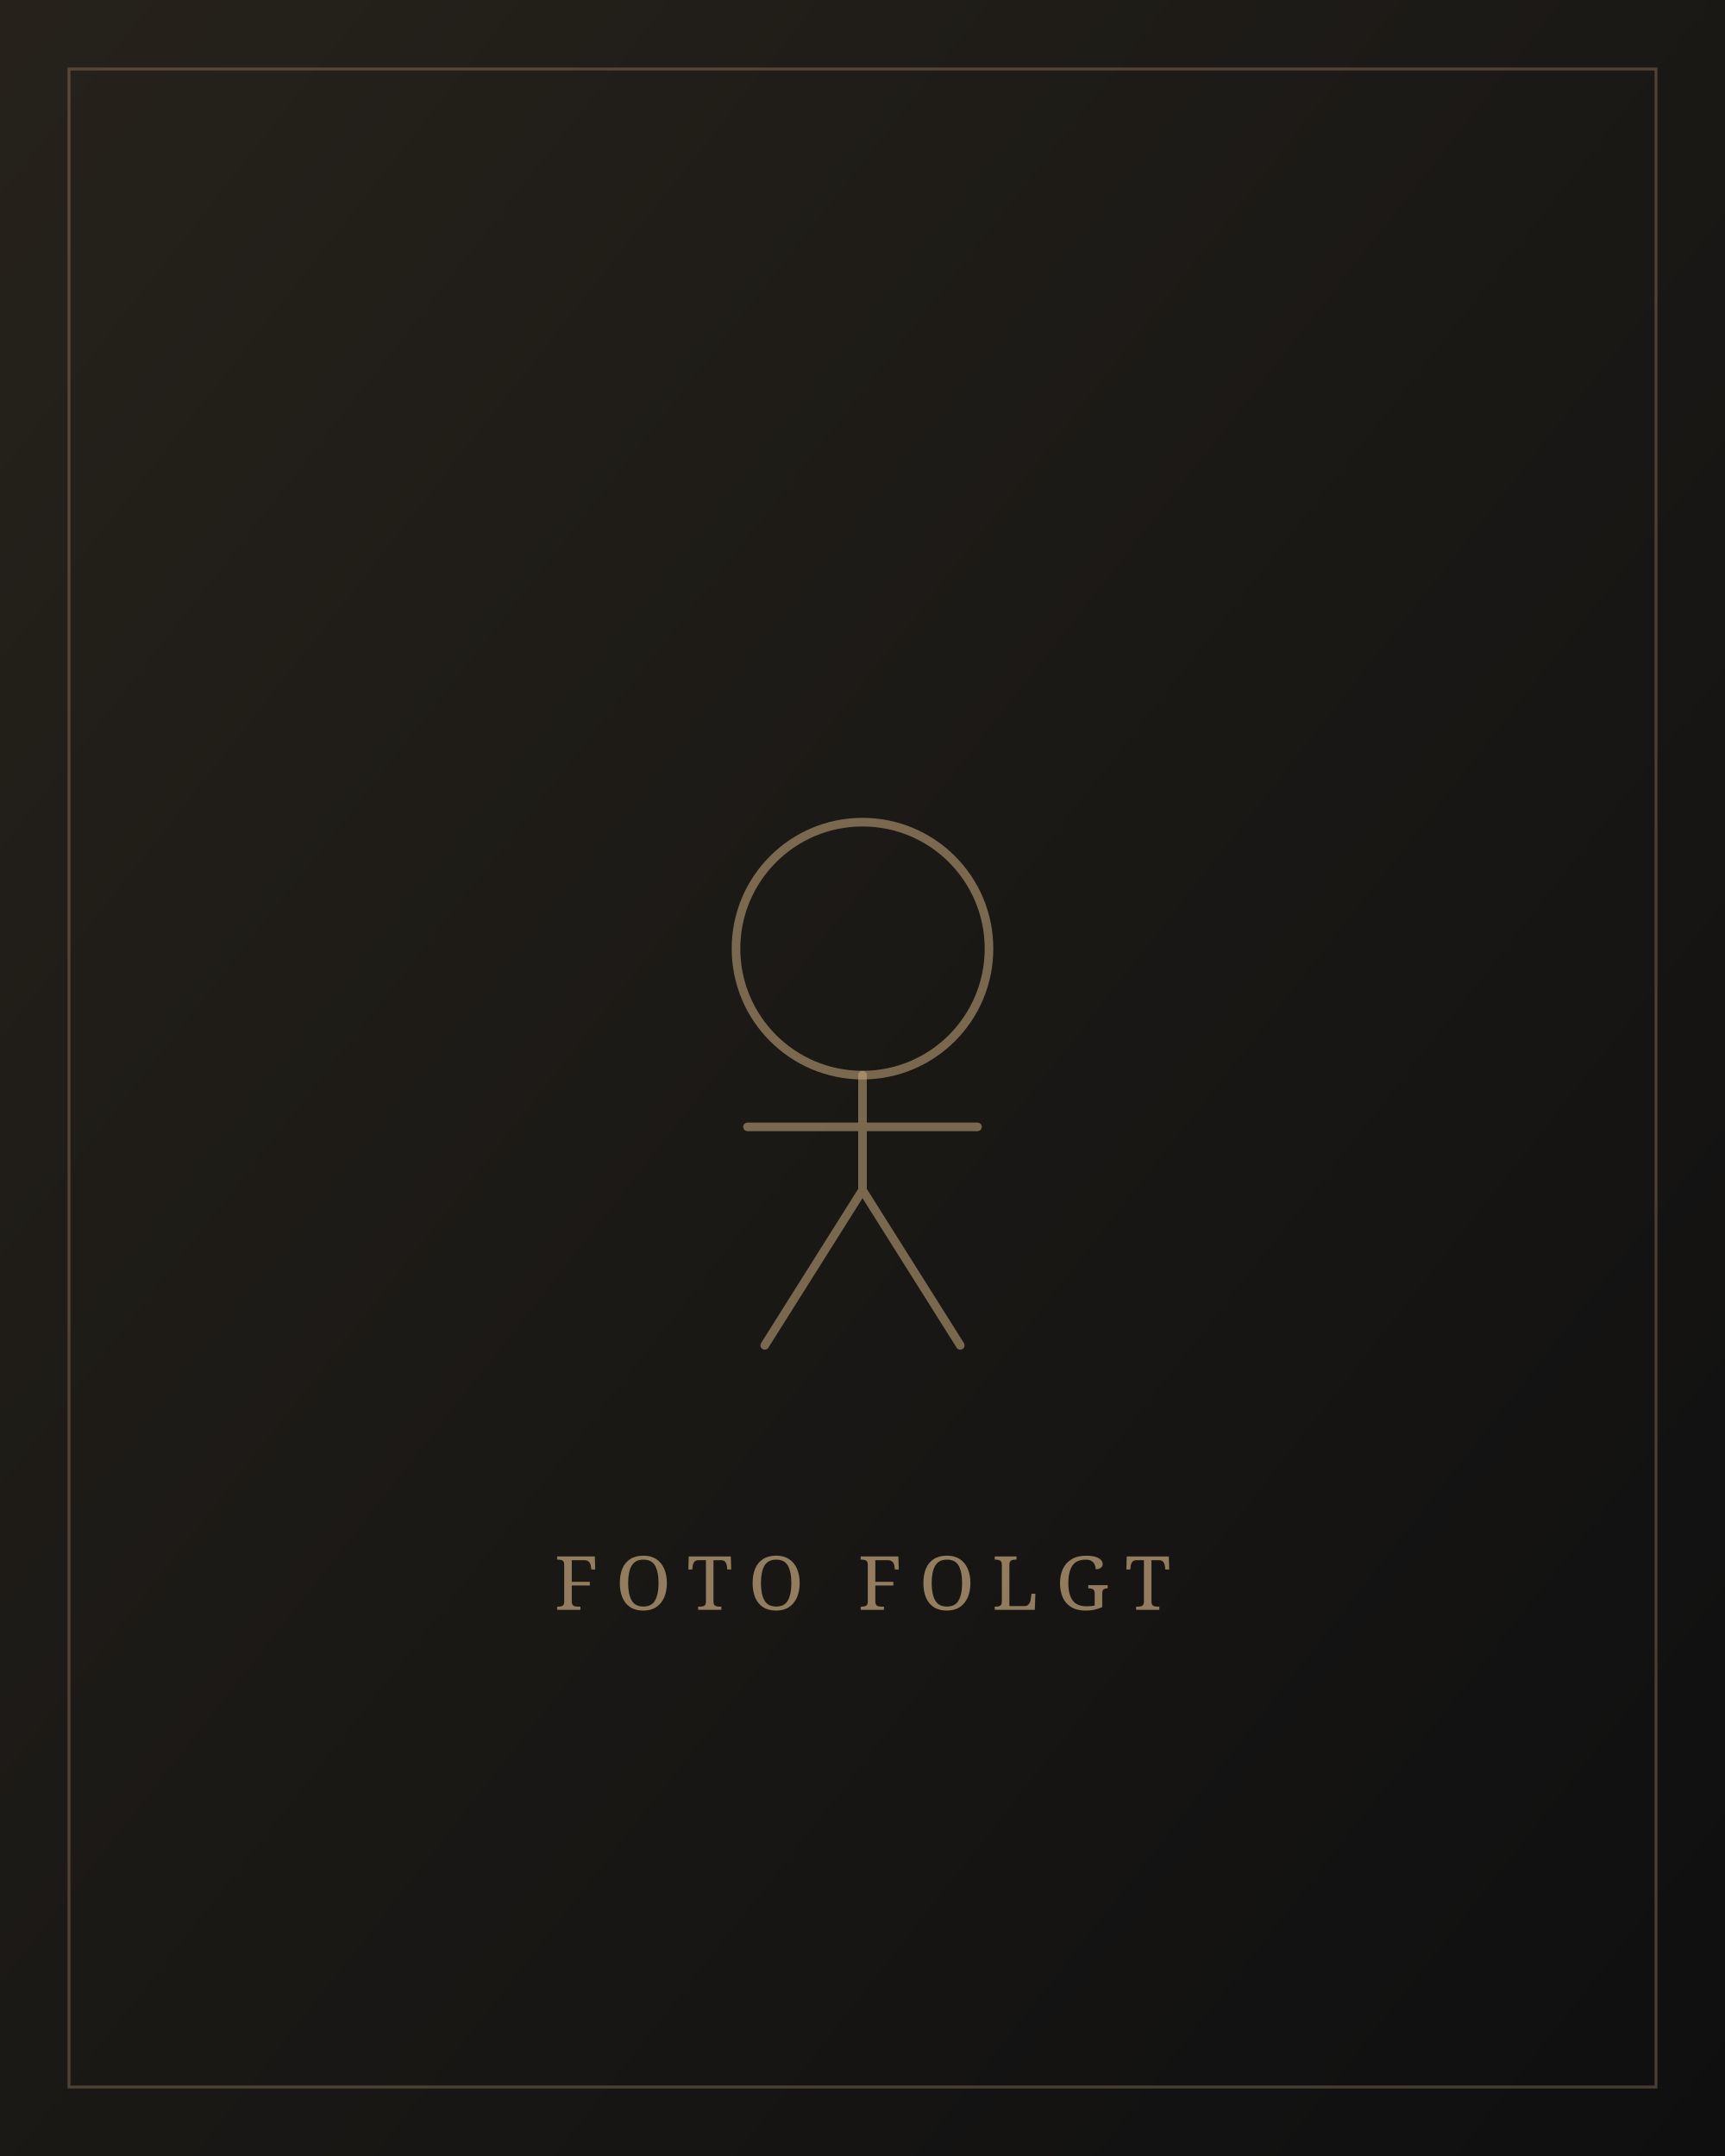
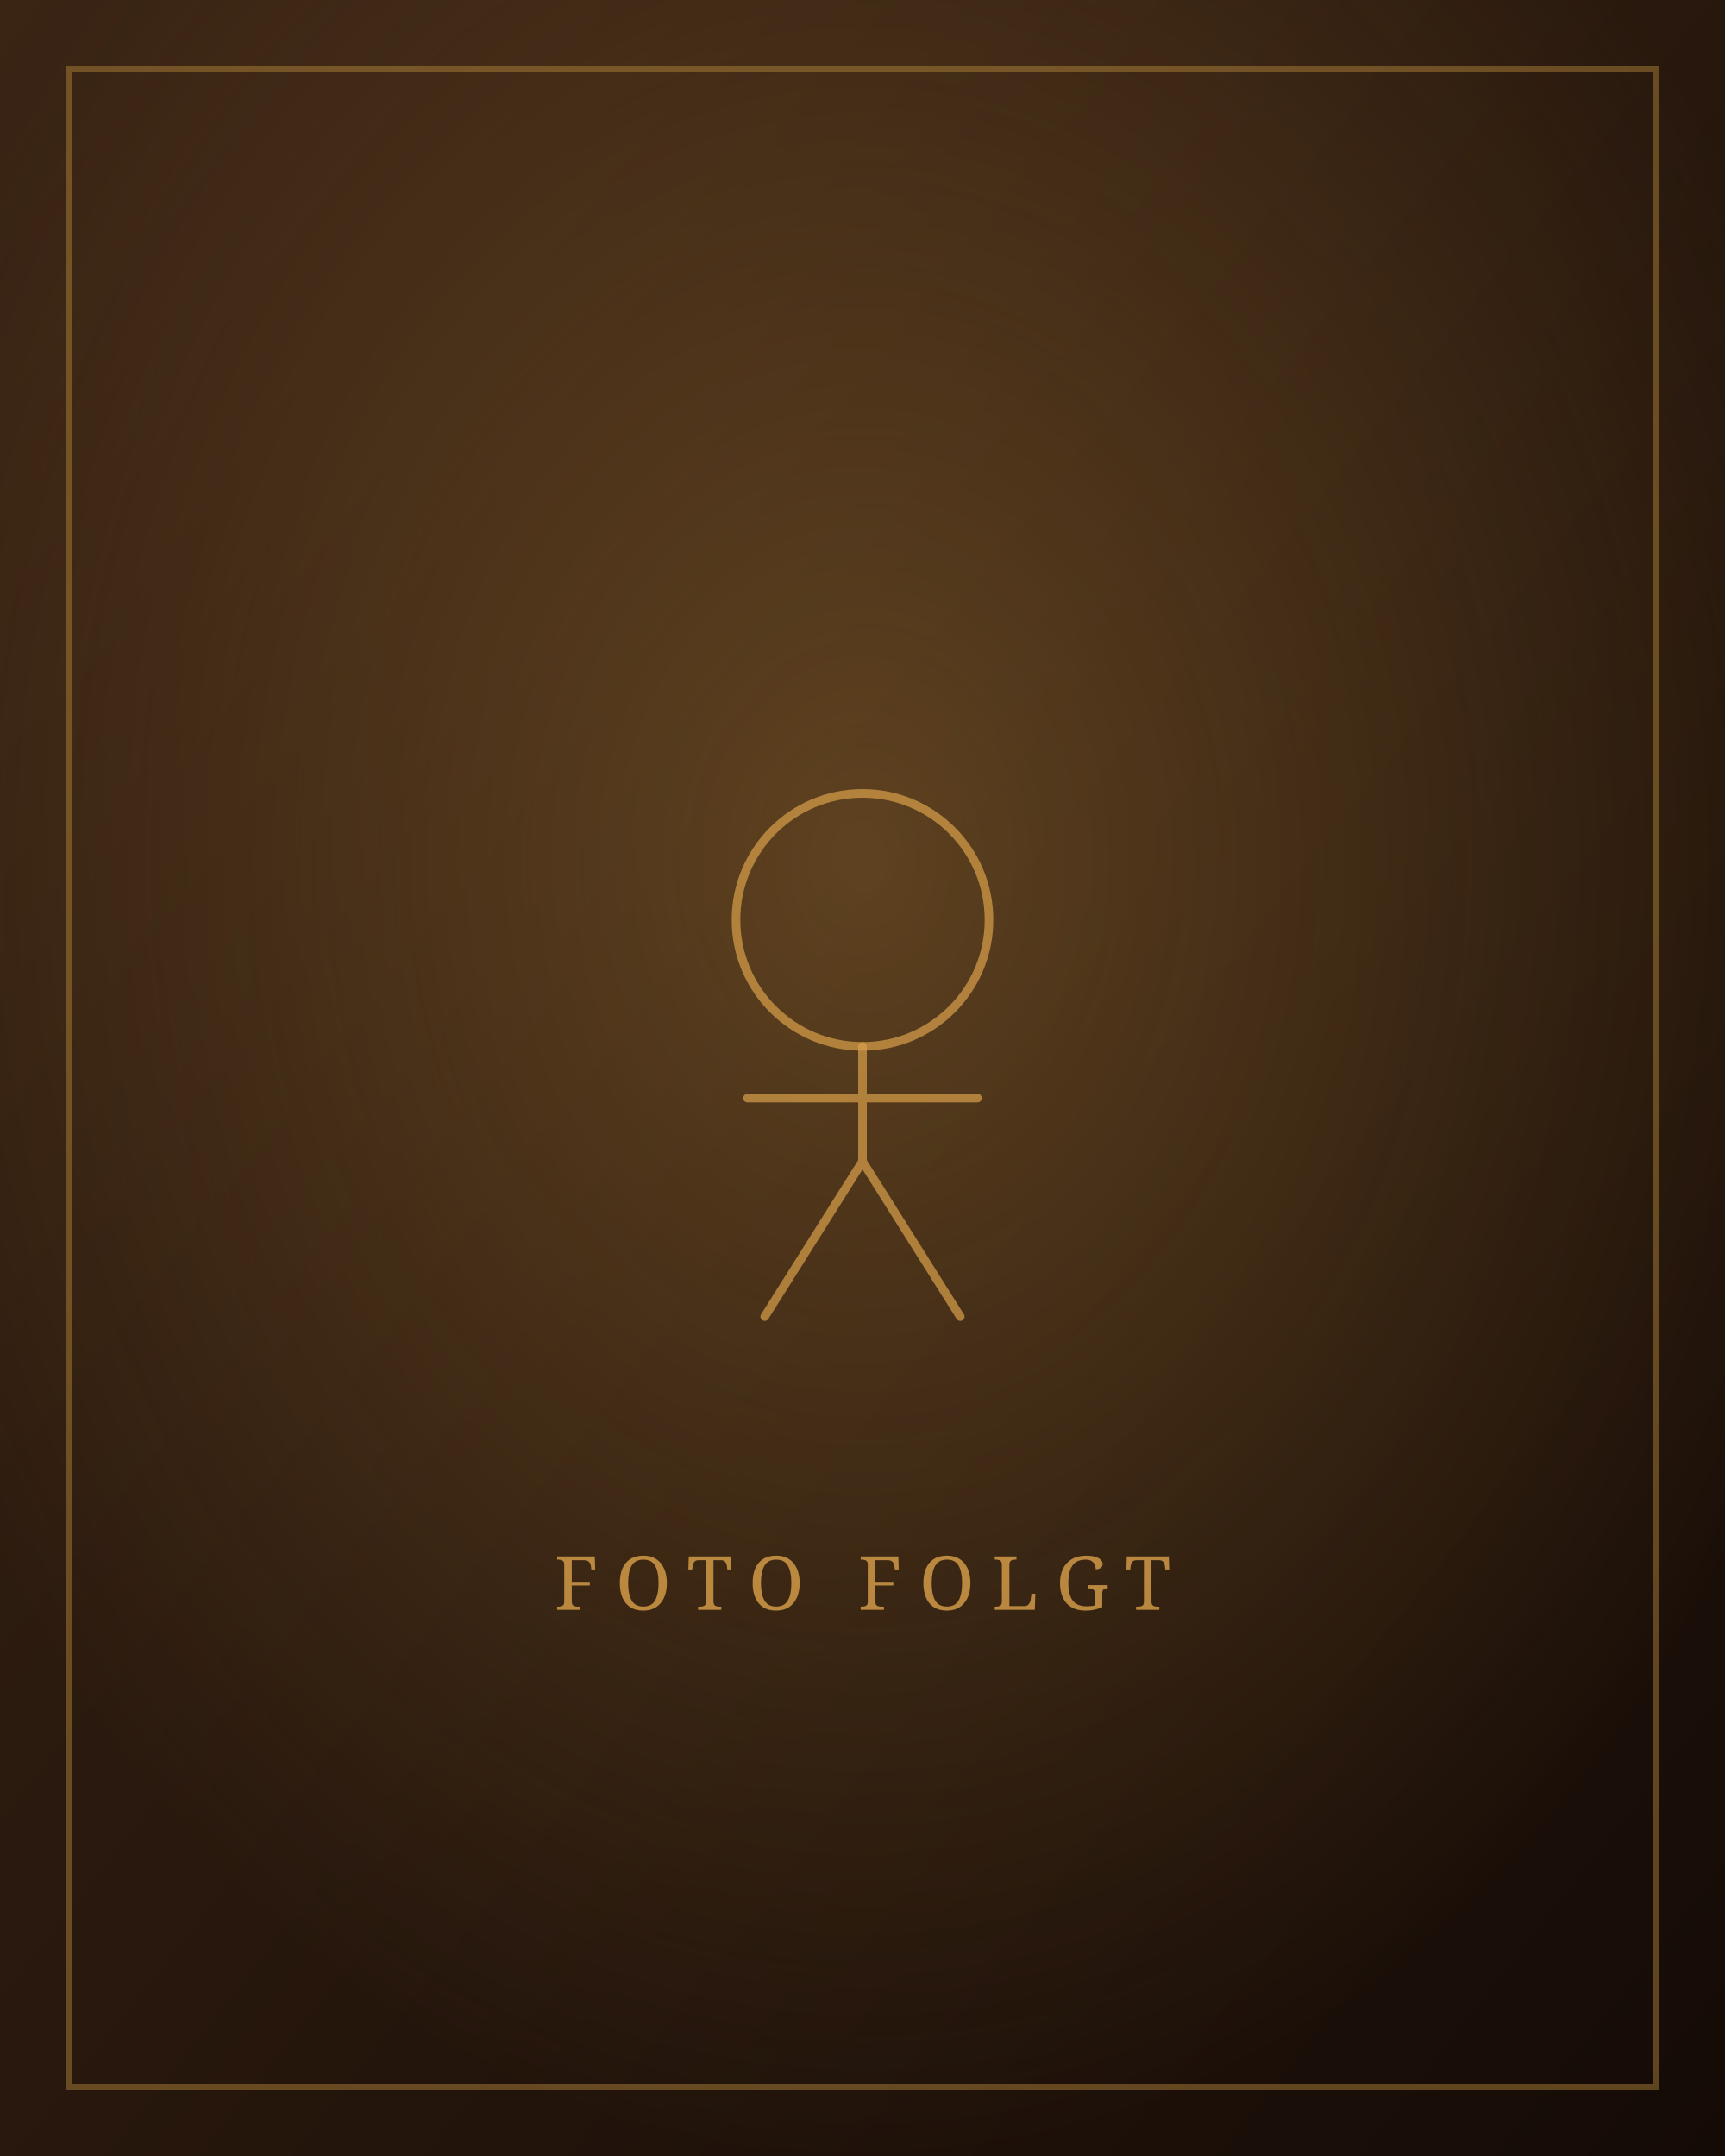
<svg xmlns="http://www.w3.org/2000/svg" viewBox="0 0 600 750" role="img" aria-label="Foto folgt">
  <defs>
    <linearGradient id="g" x1="0" y1="0" x2="1" y2="1">
-       <stop offset="0" stop-color="#26221b" />
-       <stop offset="1" stop-color="#0f0f10" />
+       <stop offset="0" stop-color="#3a2414" />
+       <stop offset="1" stop-color="#150b06" />
    </linearGradient>
+     <radialGradient id="l" cx=".5" cy=".4" r=".6">
+       <stop offset="0" stop-color="#d9a04a" stop-opacity=".3" />
+       <stop offset="1" stop-color="#d9a04a" stop-opacity="0" />
+     </radialGradient>
  </defs>
  <rect width="600" height="750" fill="url(#g)" />
-   <rect x="24" y="24" width="552" height="702" fill="none" stroke="#C8A97E" stroke-opacity=".3" />
-   <g fill="none" stroke="#C8A97E" stroke-opacity=".55" stroke-width="3" stroke-linecap="round">
-     <circle cx="300" cy="330" r="44" />
-     <path d="M300 374v40M300 414l-34 54M300 414l34 54M260 392h80" />
+   <rect width="600" height="750" fill="url(#l)" />
+   <rect x="24" y="24" width="552" height="702" fill="none" stroke="#b88a3c" stroke-opacity=".45" stroke-width="2" />
+   <g fill="none" stroke="#d9a04a" stroke-opacity=".7" stroke-width="3" stroke-linecap="round" stroke-linejoin="round">
+     <circle cx="300" cy="320" r="44" />
+     <path d="M300 364v40M300 404l-34 54M300 404l34 54M260 382h80" />
  </g>
-   <text x="300" y="560" text-anchor="middle" font-family="Georgia,serif" font-size="26" letter-spacing="6" fill="#C8A97E" fill-opacity=".7">FOTO FOLGT</text>
+   <text x="300" y="560" text-anchor="middle" font-family="Georgia,serif" font-size="26" letter-spacing="6" fill="#d9a04a" fill-opacity=".8">FOTO FOLGT</text>
</svg>
